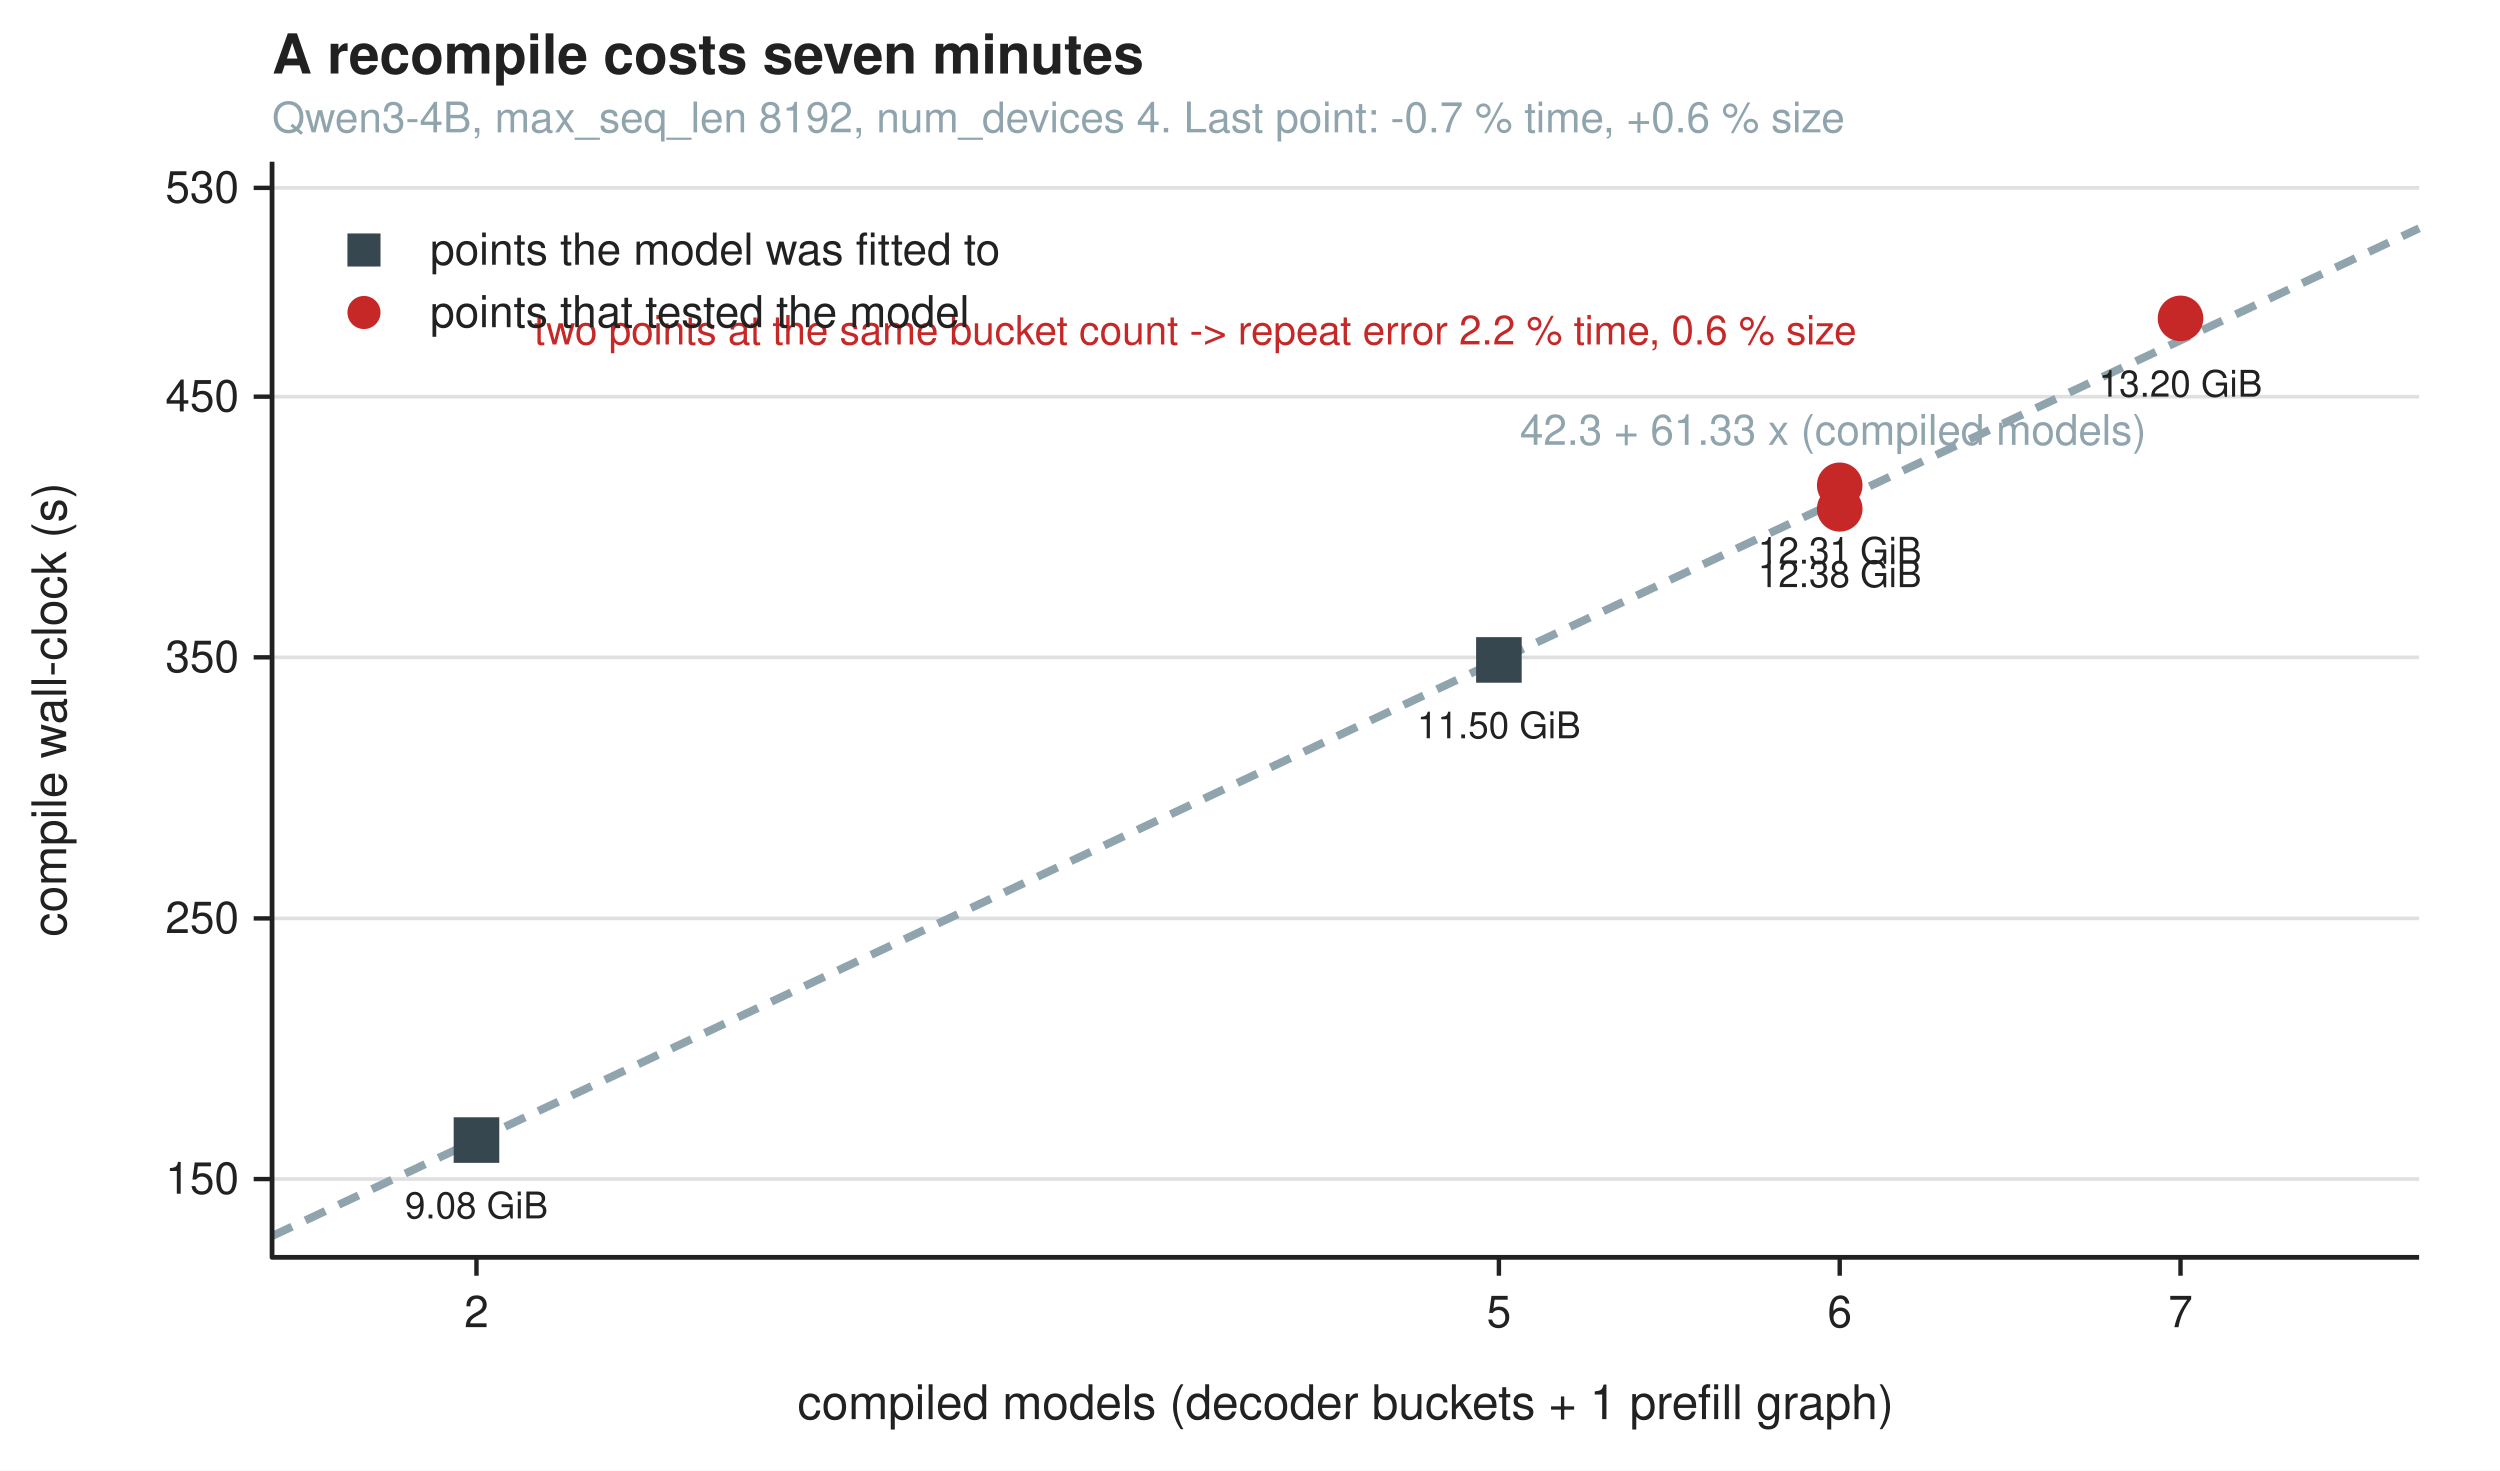
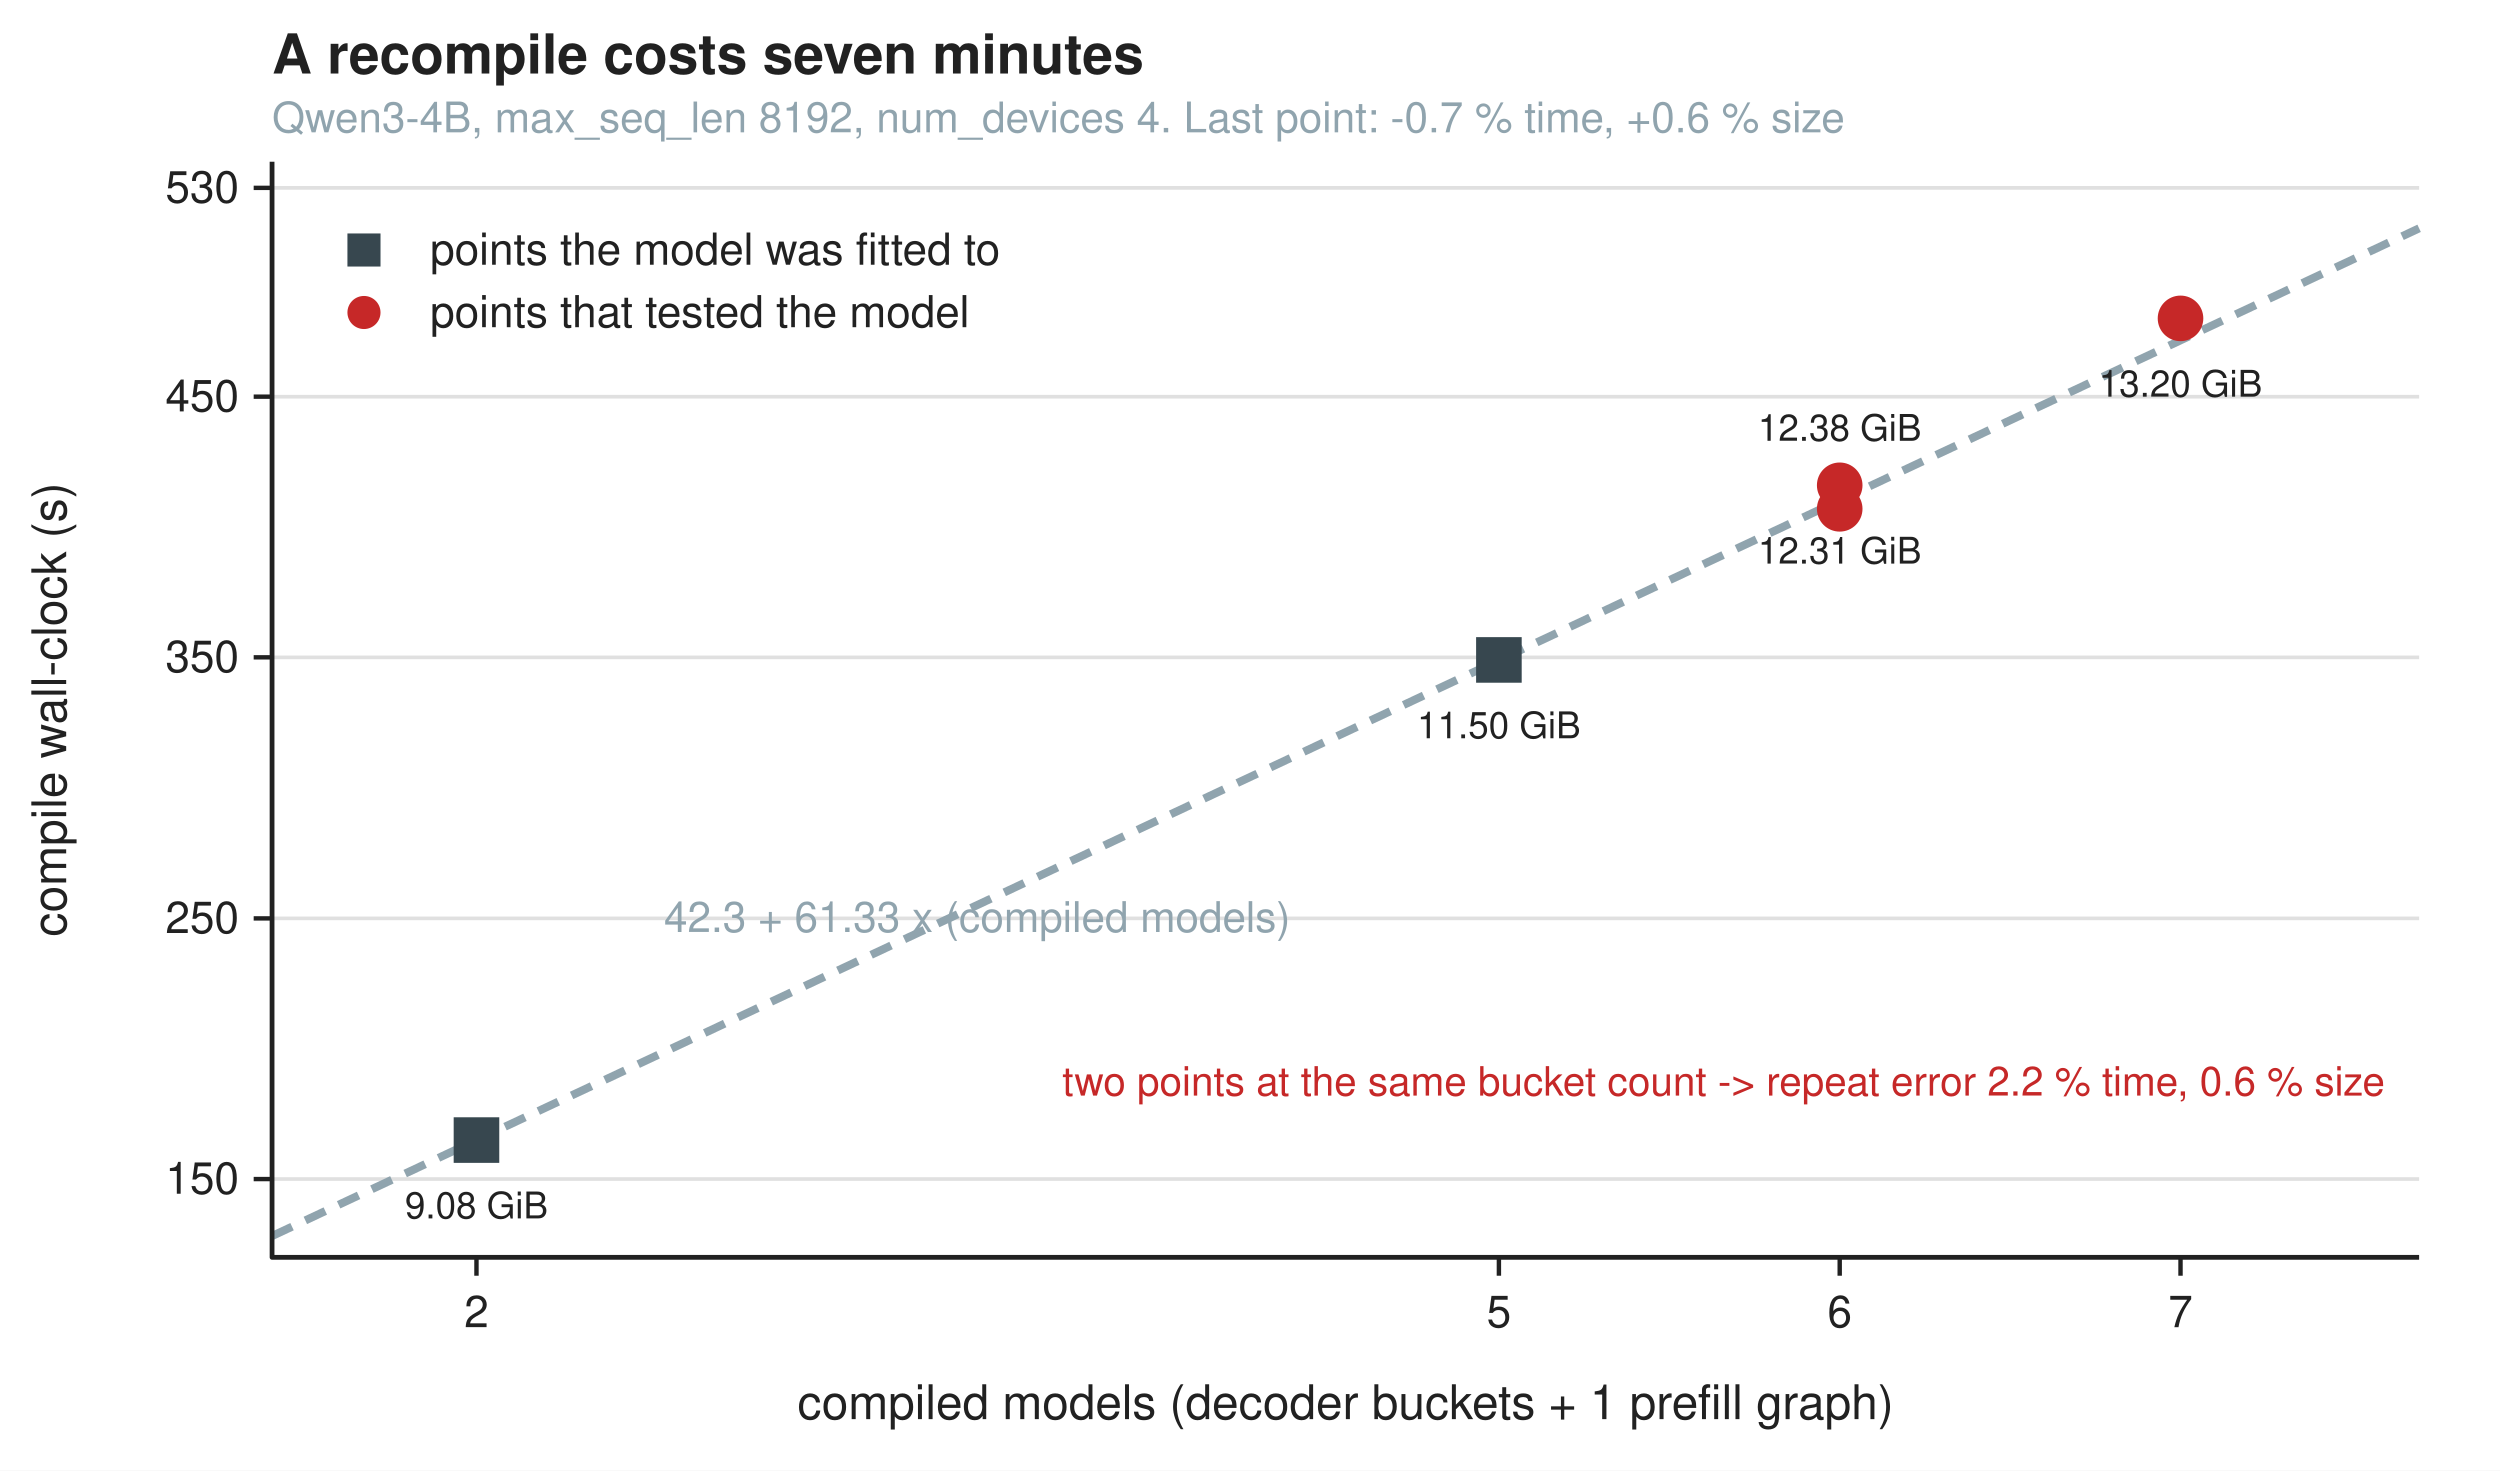
<svg xmlns="http://www.w3.org/2000/svg" width="680" height="400" viewBox="0 0 680 400">
  <rect width="680" height="400" fill="#ffffff" />
  <path d="M74.0,320.7 L658.0,320.7" fill="none" stroke="#e0e0e0" stroke-width="1" stroke-opacity="1.0" stroke-linejoin="round" />
  <path d="M74.0,249.8 L658.0,249.8" fill="none" stroke="#e0e0e0" stroke-width="1" stroke-opacity="1.0" stroke-linejoin="round" />
  <path d="M74.0,178.8 L658.0,178.8" fill="none" stroke="#e0e0e0" stroke-width="1" stroke-opacity="1.0" stroke-linejoin="round" />
  <path d="M74.0,107.9 L658.0,107.9" fill="none" stroke="#e0e0e0" stroke-width="1" stroke-opacity="1.0" stroke-linejoin="round" />
  <path d="M74.0,51.1 L658.0,51.1" fill="none" stroke="#e0e0e0" stroke-width="1" stroke-opacity="1.0" stroke-linejoin="round" />
  <path d="M74.0,336.2 L658.0,62.1" fill="none" stroke="#90a4ae" stroke-width="2.2" stroke-opacity="1.0" stroke-linejoin="round" stroke-dasharray="6 4" />
-   <text x="583.8" y="121.0" font-size="11.5" text-anchor="end" fill="#90a4ae" font-weight="normal" font-family="Helvetica,Arial,sans-serif">42.3 + 61.33 x (compiled models)</text>
+   <text x="180.6" y="253.5" font-size="11.5" text-anchor="start" fill="#90a4ae" font-weight="normal" font-family="Helvetica,Arial,sans-serif">42.3 + 61.33 x (compiled models)</text>
  <rect x="124.1" y="304.6" width="11.0" height="11.0" fill="#37474f" fill-opacity="1.0" stroke="#37474f" stroke-width="1.4" />
  <text x="129.6" y="331.4" font-size="10" text-anchor="middle" fill="#212121" font-weight="normal" font-family="Helvetica,Arial,sans-serif">9.08 GiB</text>
  <rect x="402.2" y="174.0" width="11.0" height="11.0" fill="#37474f" fill-opacity="1.0" stroke="#37474f" stroke-width="1.4" />
  <text x="407.7" y="200.8" font-size="10" text-anchor="middle" fill="#212121" font-weight="normal" font-family="Helvetica,Arial,sans-serif">11.50 GiB</text>
  <circle cx="500.4" cy="132.0" r="5.5" fill="#c62828" stroke="#c62828" stroke-width="1.4" />
  <text x="500.4" y="153.3" font-size="10" text-anchor="middle" fill="#212121" font-weight="normal" font-family="Helvetica,Arial,sans-serif">12.31 GiB</text>
  <circle cx="593.1" cy="86.6" r="5.5" fill="#c62828" stroke="#c62828" stroke-width="1.4" />
  <text x="593.1" y="107.9" font-size="10" text-anchor="middle" fill="#212121" font-weight="normal" font-family="Helvetica,Arial,sans-serif">13.20 GiB</text>
  <circle cx="500.4" cy="138.4" r="5.5" fill="#c62828" stroke="#c62828" stroke-width="1.4" />
-   <text x="500.4" y="159.7" font-size="10" text-anchor="middle" fill="#212121" font-weight="normal" font-family="Helvetica,Arial,sans-serif">12.38 GiB</text>
-   <text x="505.0" y="93.7" font-size="11" text-anchor="end" fill="#c62828" font-weight="normal" font-family="Helvetica,Arial,sans-serif">two points at the same bucket count -&gt; repeat error 2.2 % time, 0.6 % size</text>
+   <text x="500.4" y="119.9" font-size="10" text-anchor="middle" fill="#212121" font-weight="normal" font-family="Helvetica,Arial,sans-serif">12.38 GiB</text>
+   <text x="648.7" y="298.0" font-size="11" text-anchor="end" fill="#c62828" font-weight="normal" font-family="Helvetica,Arial,sans-serif">two points at the same bucket count -&gt; repeat error 2.2 % time, 0.6 % size</text>
  <path d="M74.0,44.0 L74.0,342.0 L658.0,342.0" fill="none" stroke="#212121" stroke-width="1.3" stroke-opacity="1.0" stroke-linejoin="round" />
  <path d="M129.6,342.0 L129.6,347.0" fill="none" stroke="#212121" stroke-width="1.2" stroke-opacity="1.0" stroke-linejoin="round" />
  <text x="129.6" y="361.0" font-size="12" text-anchor="middle" fill="#212121" font-weight="normal" font-family="Helvetica,Arial,sans-serif">2</text>
  <path d="M407.7,342.0 L407.7,347.0" fill="none" stroke="#212121" stroke-width="1.2" stroke-opacity="1.0" stroke-linejoin="round" />
  <text x="407.7" y="361.0" font-size="12" text-anchor="middle" fill="#212121" font-weight="normal" font-family="Helvetica,Arial,sans-serif">5</text>
  <path d="M500.4,342.0 L500.4,347.0" fill="none" stroke="#212121" stroke-width="1.2" stroke-opacity="1.0" stroke-linejoin="round" />
  <text x="500.4" y="361.0" font-size="12" text-anchor="middle" fill="#212121" font-weight="normal" font-family="Helvetica,Arial,sans-serif">6</text>
  <path d="M593.1,342.0 L593.1,347.0" fill="none" stroke="#212121" stroke-width="1.2" stroke-opacity="1.0" stroke-linejoin="round" />
  <text x="593.1" y="361.0" font-size="12" text-anchor="middle" fill="#212121" font-weight="normal" font-family="Helvetica,Arial,sans-serif">7</text>
  <path d="M69.0,320.7 L74.0,320.7" fill="none" stroke="#212121" stroke-width="1.2" stroke-opacity="1.0" stroke-linejoin="round" />
  <text x="65.0" y="324.7" font-size="12" text-anchor="end" fill="#212121" font-weight="normal" font-family="Helvetica,Arial,sans-serif">150</text>
  <path d="M69.0,249.8 L74.0,249.8" fill="none" stroke="#212121" stroke-width="1.2" stroke-opacity="1.0" stroke-linejoin="round" />
  <text x="65.0" y="253.8" font-size="12" text-anchor="end" fill="#212121" font-weight="normal" font-family="Helvetica,Arial,sans-serif">250</text>
  <path d="M69.0,178.8 L74.0,178.8" fill="none" stroke="#212121" stroke-width="1.2" stroke-opacity="1.0" stroke-linejoin="round" />
  <text x="65.0" y="182.8" font-size="12" text-anchor="end" fill="#212121" font-weight="normal" font-family="Helvetica,Arial,sans-serif">350</text>
  <path d="M69.0,107.9 L74.0,107.9" fill="none" stroke="#212121" stroke-width="1.2" stroke-opacity="1.0" stroke-linejoin="round" />
  <text x="65.0" y="111.9" font-size="12" text-anchor="end" fill="#212121" font-weight="normal" font-family="Helvetica,Arial,sans-serif">450</text>
  <path d="M69.0,51.1 L74.0,51.1" fill="none" stroke="#212121" stroke-width="1.2" stroke-opacity="1.0" stroke-linejoin="round" />
  <text x="65.0" y="55.1" font-size="12" text-anchor="end" fill="#212121" font-weight="normal" font-family="Helvetica,Arial,sans-serif">530</text>
  <text x="366.0" y="386.0" font-size="13" text-anchor="middle" fill="#212121" font-weight="normal" font-family="Helvetica,Arial,sans-serif">compiled models (decoder buckets + 1 prefill graph)</text>
  <text x="18.0" y="193.0" font-size="13" text-anchor="middle" fill="#212121" font-weight="normal" font-family="Helvetica,Arial,sans-serif" transform="rotate(-90 18.0 193.0)">compile wall-clock (s)</text>
  <text x="74.0" y="20.0" font-size="15" text-anchor="start" fill="#212121" font-weight="bold" font-family="Helvetica,Arial,sans-serif">A recompile costs seven minutes</text>
  <text x="74.0" y="36.0" font-size="11.5" text-anchor="start" fill="#90a4ae" font-weight="normal" font-family="Helvetica,Arial,sans-serif">Qwen3-4B, max_seq_len 8192, num_devices 4. Last point: -0.7 % time, +0.6 % size</text>
  <rect x="94.5" y="63.5" width="9.0" height="9.0" fill="#37474f" fill-opacity="1.0" />
  <text x="117.0" y="72.0" font-size="12" text-anchor="start" fill="#212121" font-weight="normal" font-family="Helvetica,Arial,sans-serif">points the model was fitted to</text>
  <circle cx="99.0" cy="85.0" r="4.5" fill="#c62828" stroke="#c62828" stroke-width="0" />
  <text x="117.0" y="89.0" font-size="12" text-anchor="start" fill="#212121" font-weight="normal" font-family="Helvetica,Arial,sans-serif">points that tested the model</text>
</svg>
